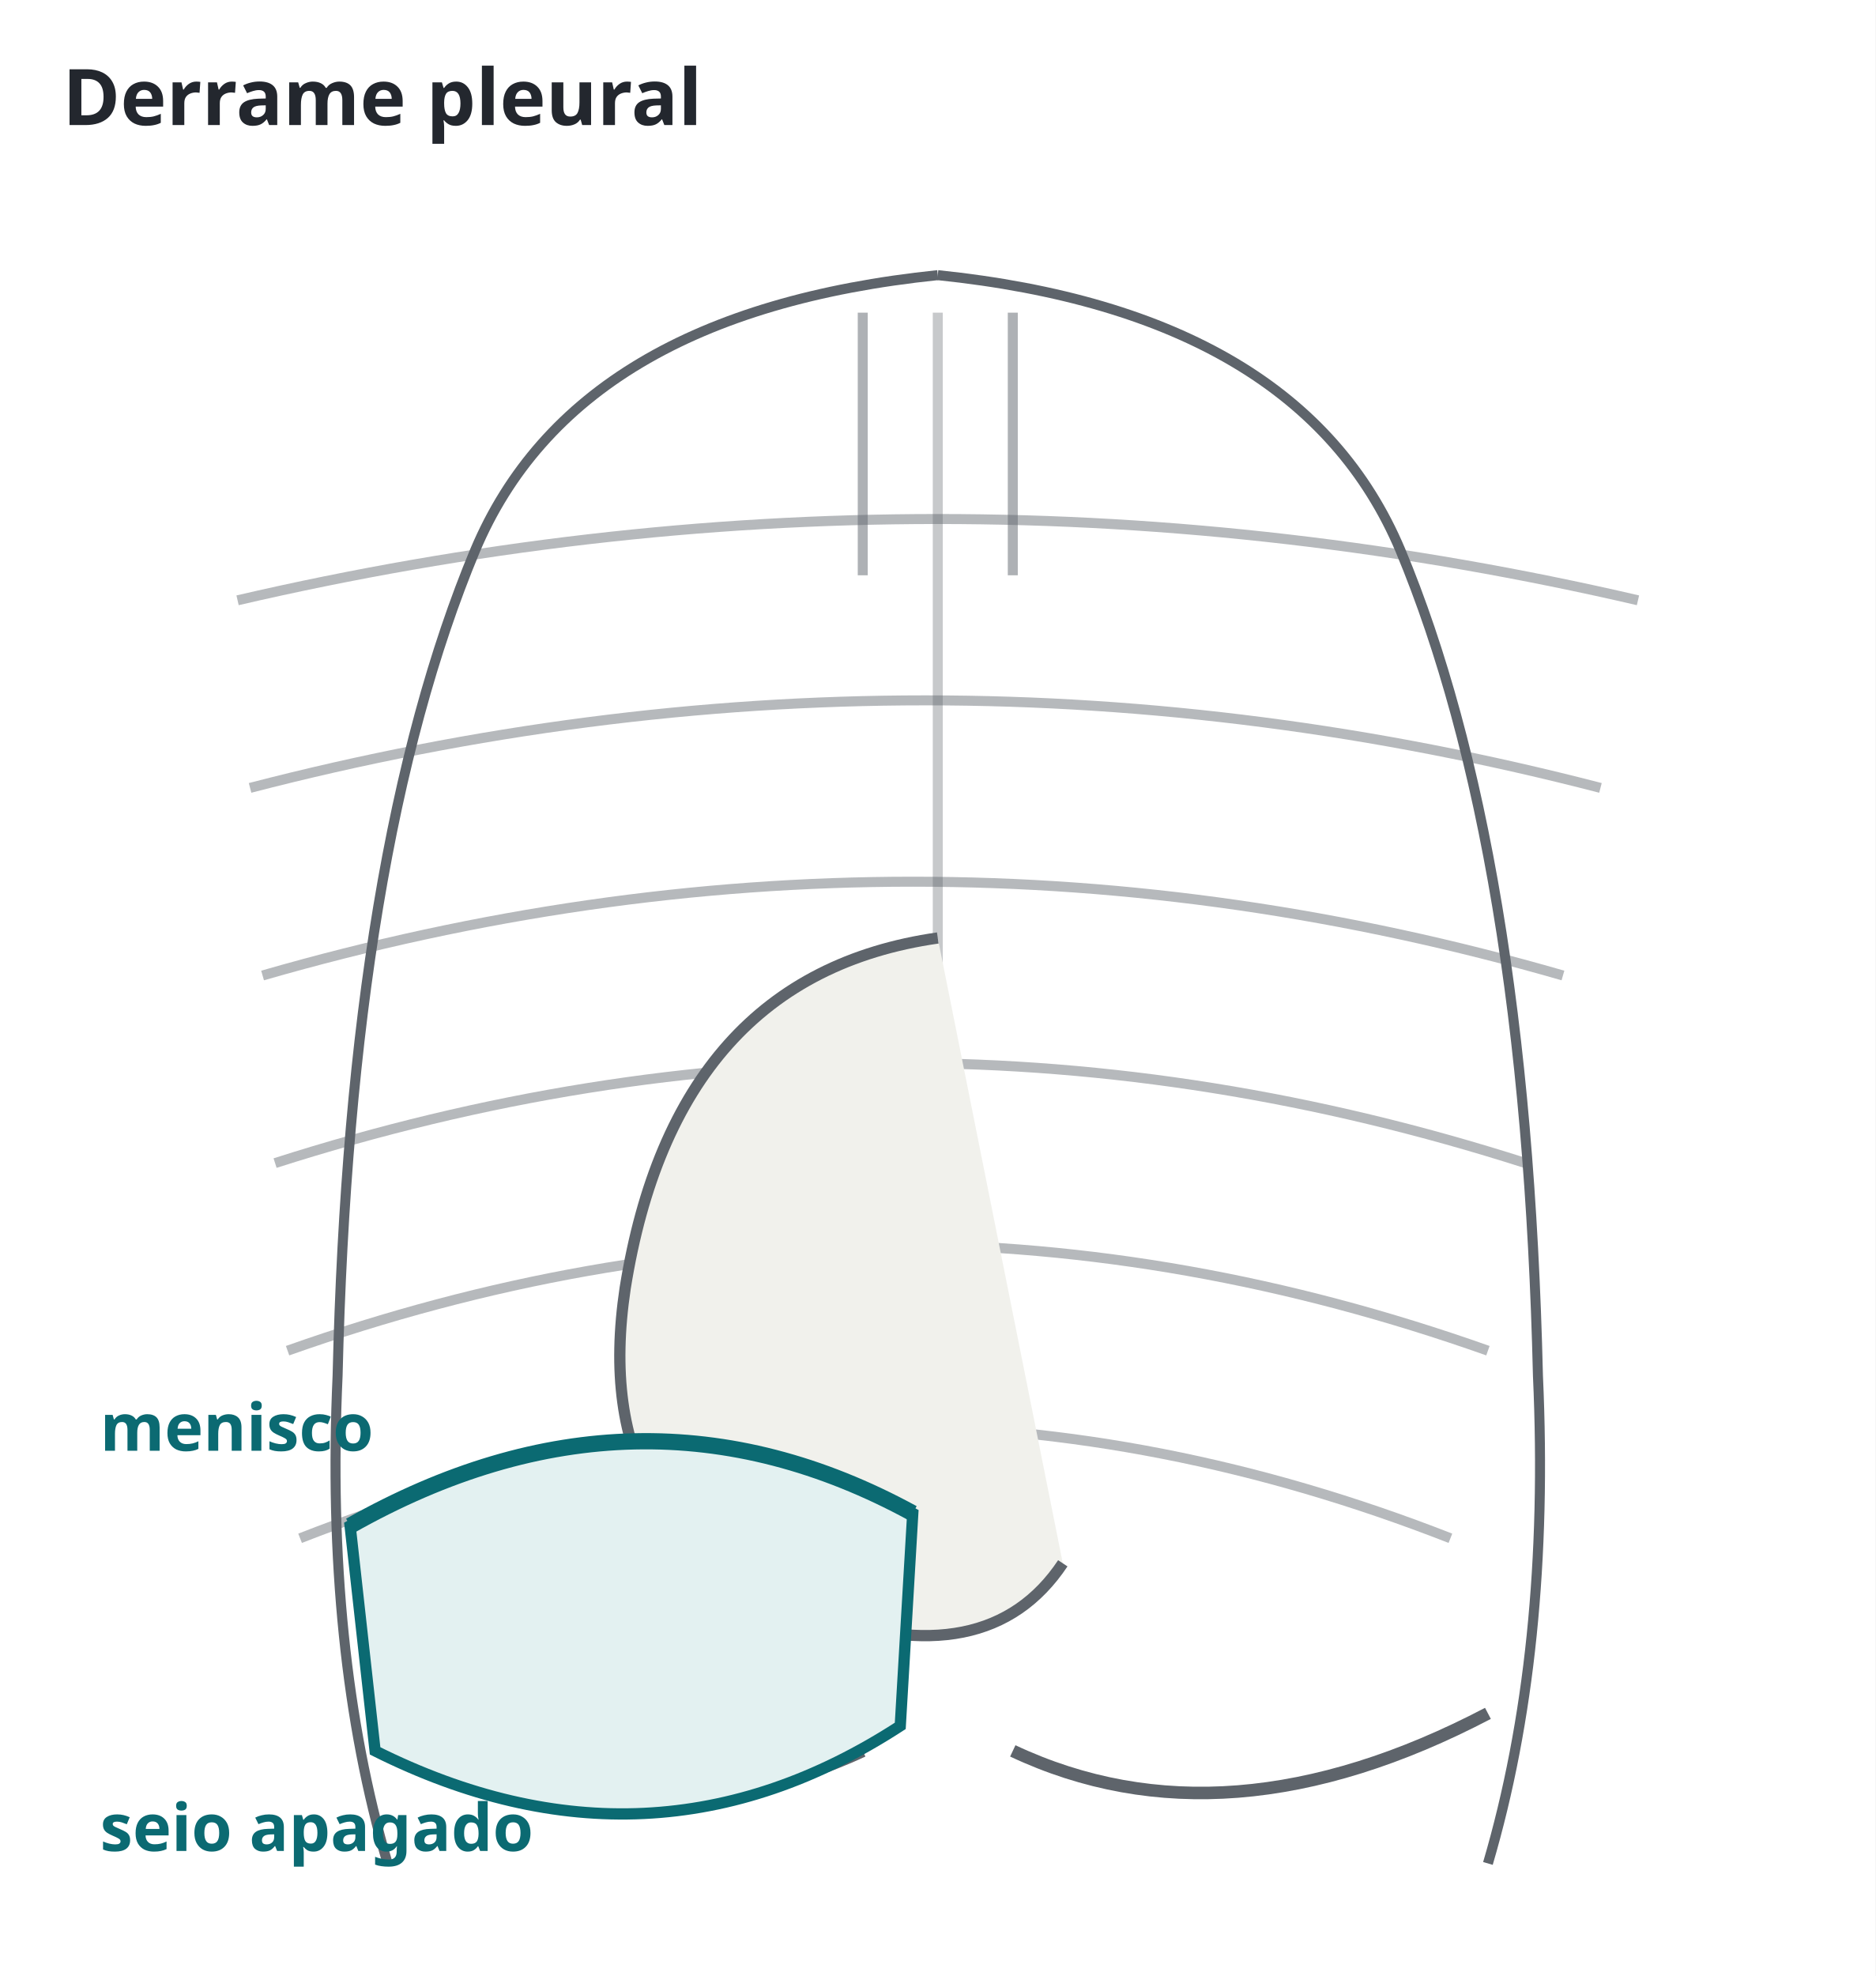
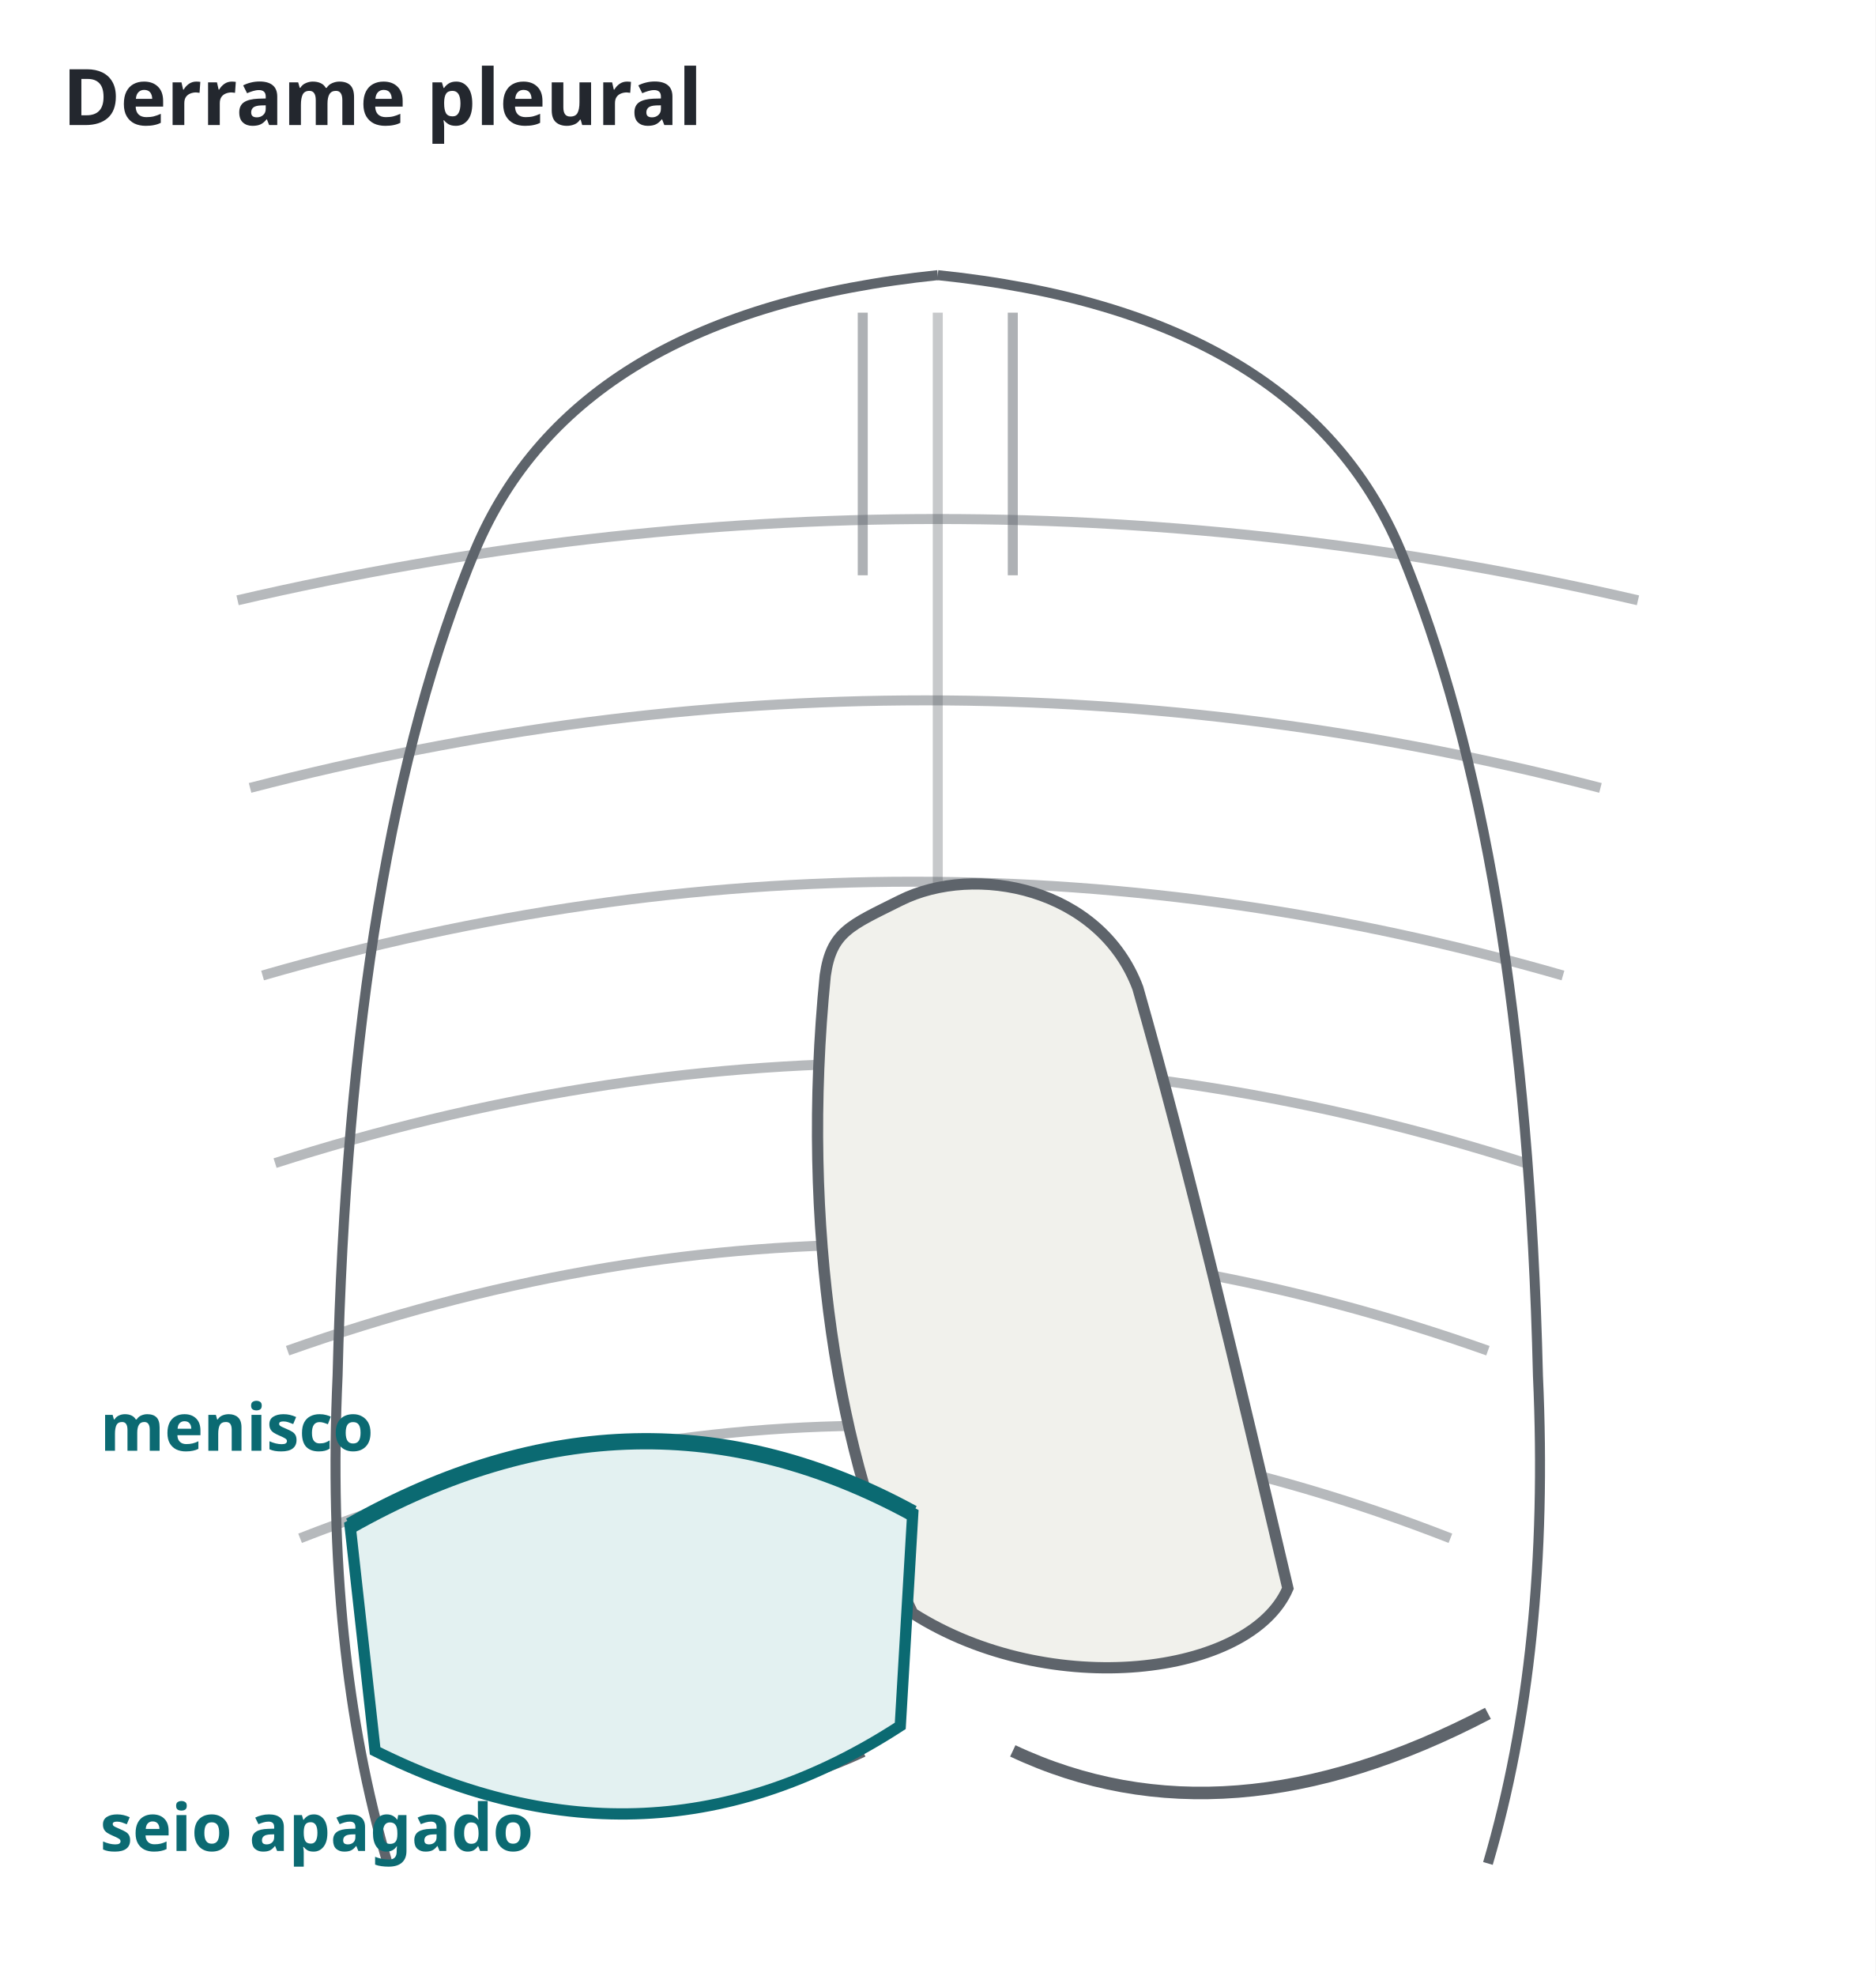
<svg xmlns="http://www.w3.org/2000/svg" viewBox="0 0 300 316" role="img" aria-label="Derrame pleural">
  <style>text{font-family:Figtree,system-ui,sans-serif}.t{font-size:12.5px;font-weight:600;fill:#23272E}.l{font-size:10.5px;fill:#5E646B}.k{font-size:10.5px;font-weight:600;fill:#0B6A72}</style>
  <rect width="300" height="316" fill="#FFFFFF" />
  <text class="t" x="10" y="20">Derrame pleural</text>
  <g fill="none" stroke="#5E646B" stroke-width="1.6">
    <path d="M38 96 q 112 -26 224 0" opacity=".45" />
    <path d="M40 126 q 108 -28 216 0" opacity=".45" />
    <path d="M42 156 q 104 -30 208 0" opacity=".45" />
    <path d="M44 186 q 100 -32 200 0" opacity=".45" />
    <path d="M46 216 q 96 -34 192 0" opacity=".45" />
    <path d="M48 246 q 92 -36 184 0" opacity=".45" />
    <path d="M150 44 q-58 6 -74 44 q-20 48 -22 132 q-2 44 8 78" />
    <path d="M150 44 q58 6 74 44 q20 48 22 132 q2 44 -8 78" />
    <path d="M62 274 q42 22 76 6" stroke-width="2" />
    <path d="M238 274 q-42 22 -76 6" stroke-width="2" />
    <path d="M150 50v210" opacity=".35" />
    <path d="M138 50v42 M162 50v42" opacity=".5" />
  </g>
-   <path d="M150 150 q-42 6 -50 56 q-6 40 30 52 q28 10 40 -8" fill="#F1F1EC" stroke="#5E646B" stroke-width="1.8" />
+   <path d="M132 156 C 128 196 134 234 146 258 C 168 272 200 268 206 254 C 198 220 190 186 182 158 C 176 142 156 138 144 144 C 136 148 133 149 132 156 Z" fill="#F1F1EC" stroke="#5E646B" stroke-width="1.8" />
  <path d="M56 244 q46 -26 90 -2 l-2 34 q-40 26 -84 4 z" fill="#E3F1F1" stroke="#0B6A72" stroke-width="1.8" />
  <path d="M56 244 q46 -26 90 -2" stroke="#0B6A72" stroke-width="2.6" fill="none" />
  <text class="k" x="16" y="232">menisco</text>
  <text class="k" x="16" y="296">seio apagado</text>
</svg>
